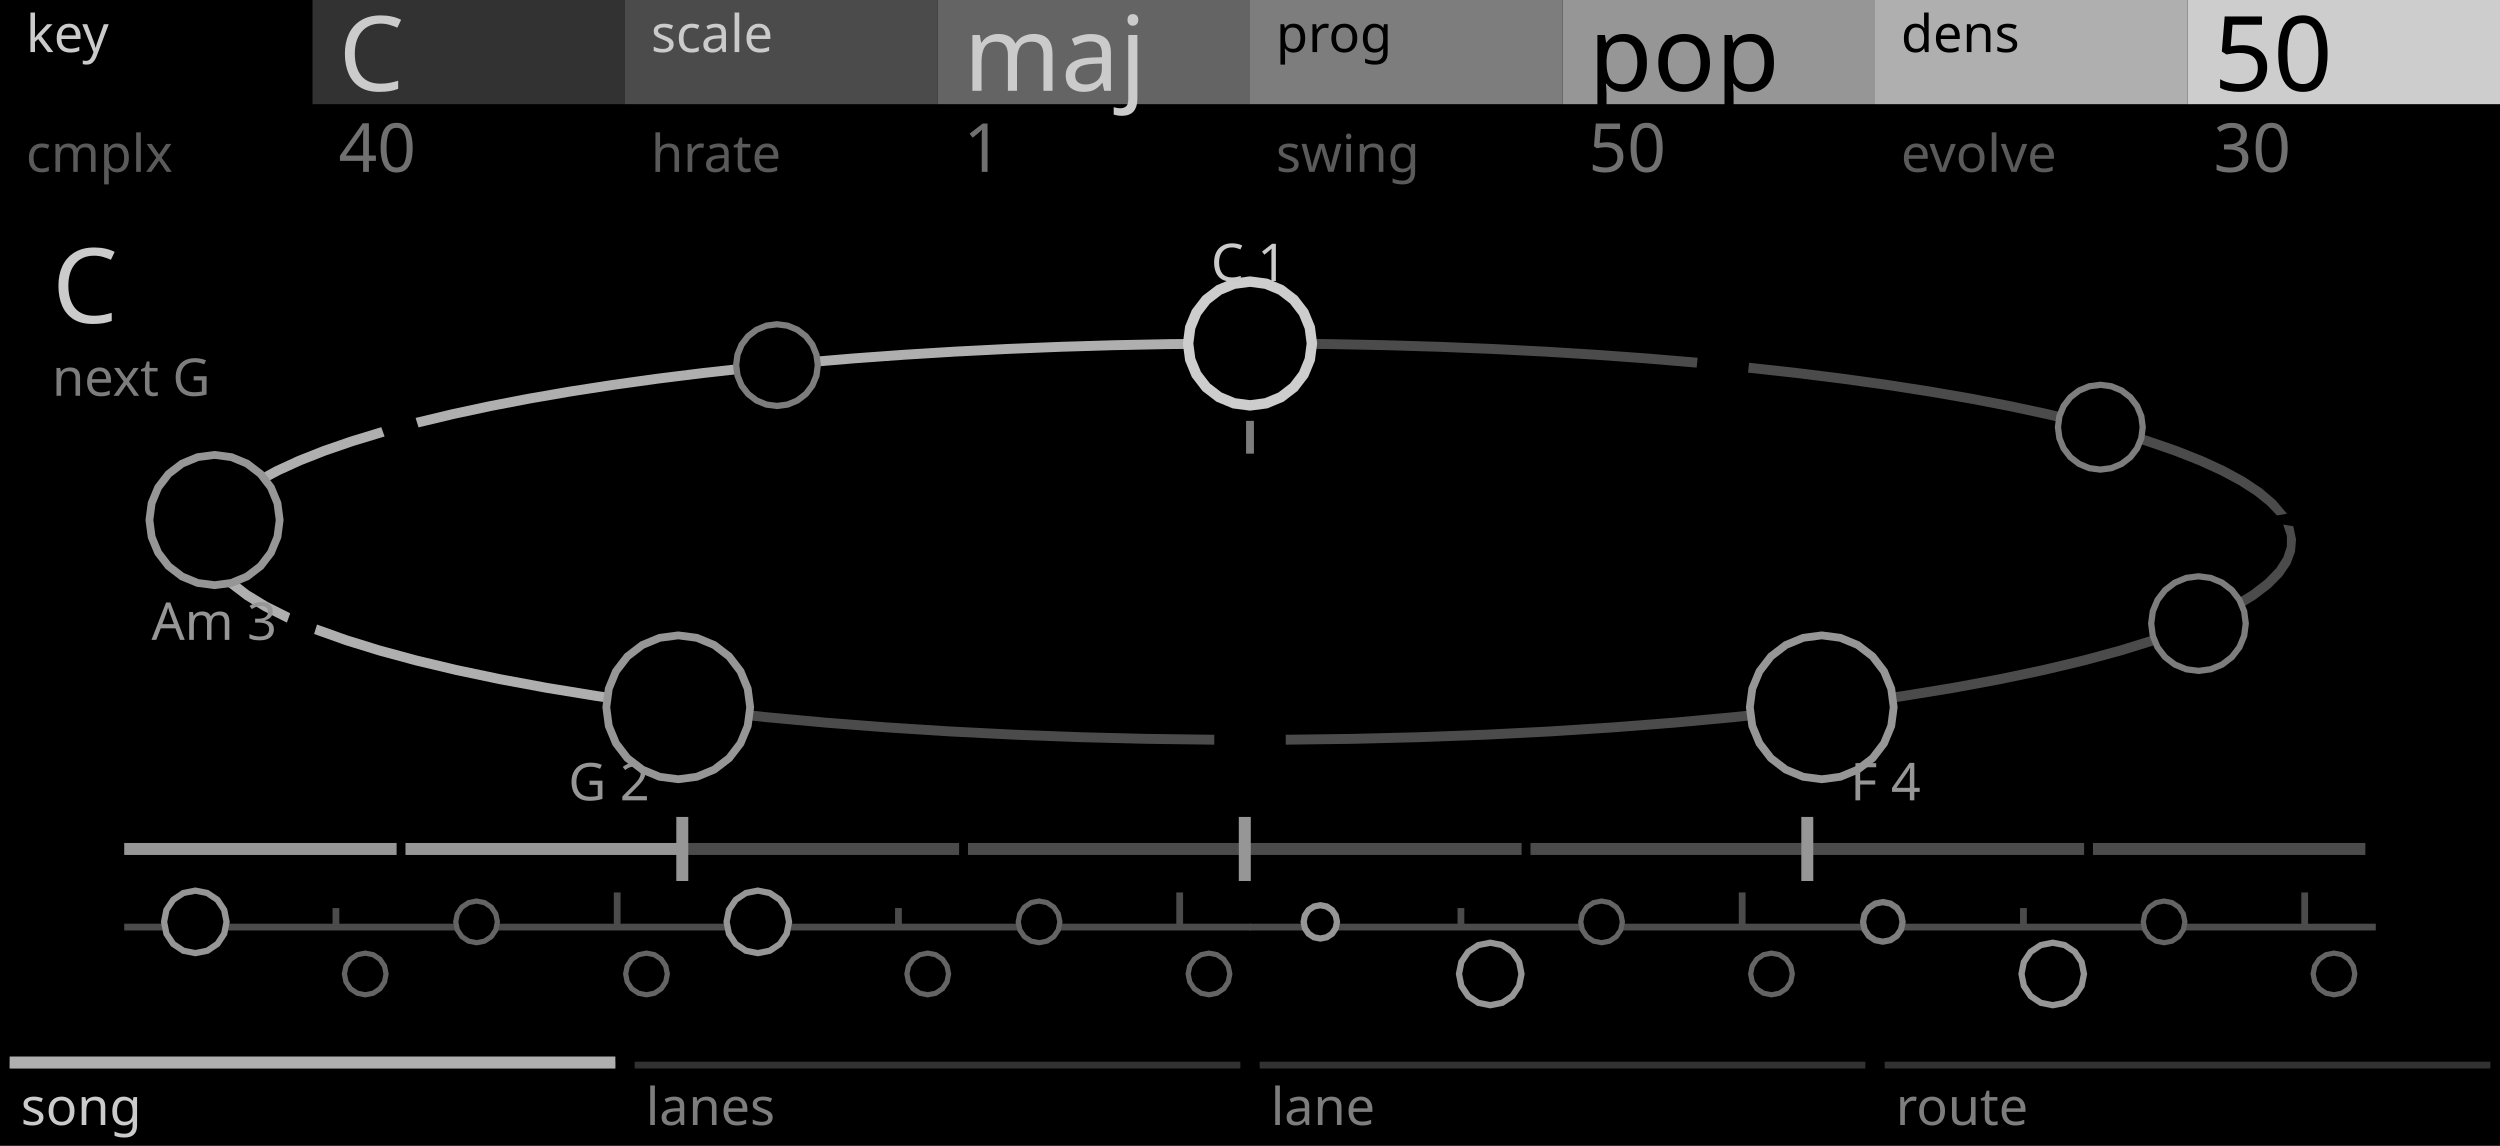
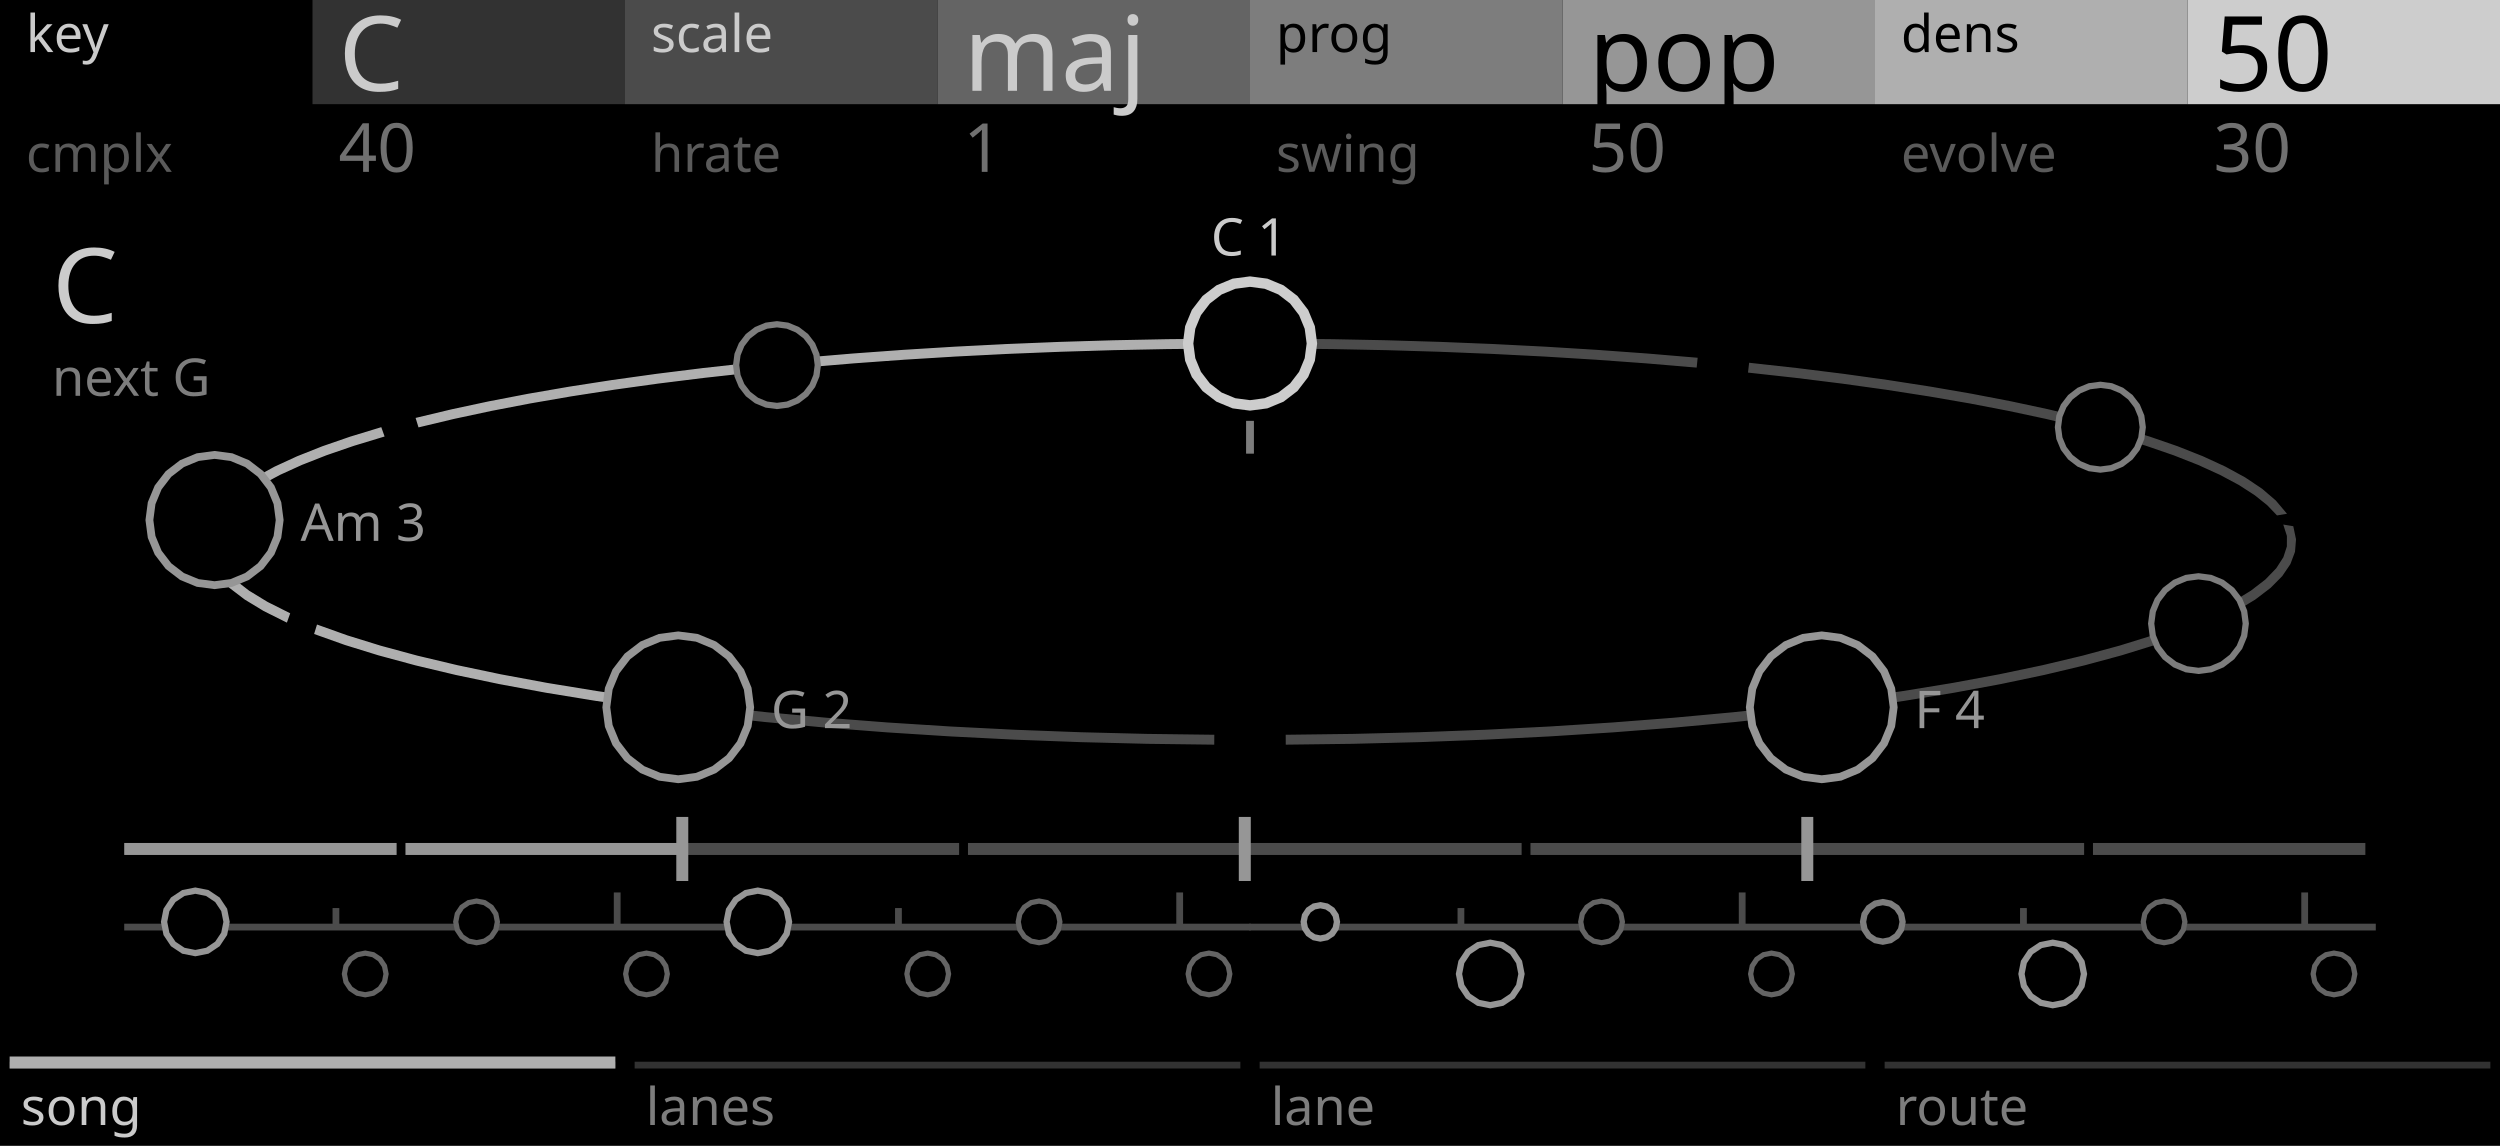
<svg xmlns="http://www.w3.org/2000/svg" width="480" height="220" viewBox="0 0 480 220">
  <g id="preview_canvas">
    <rect x="0" y="0" width="480" height="220" fill="#000000" stroke="none" />
  </g>
  <g id="preview_header">
    <rect x="0" y="0" width="60" height="20" fill="#000000" stroke="none" />
    <rect x="60" y="0" width="60" height="20" fill="#323232" stroke="none" />
    <rect x="120" y="0" width="60" height="20" fill="#4B4B4B" stroke="none" />
    <rect x="180" y="0" width="60" height="20" fill="#646464" stroke="none" />
    <rect x="240" y="0" width="60" height="20" fill="#7D7D7D" stroke="none" />
    <rect x="300" y="0" width="60" height="20" fill="#969696" stroke="none" />
    <rect x="360" y="0" width="60" height="20" fill="#AFAFAF" stroke="none" />
    <rect x="420" y="0" width="60" height="20" fill="#CDCDCD" stroke="none" />
    <text transform="matrix(1 0 0 1 5 10)" fill="#CBCBCB" stroke="none" font-family="UniversNextPro-Light" font-size="10px">key</text>
    <text transform="matrix(1 0 0 1 65 17.44)" fill="#CBCBCB" stroke="none" font-family="UniversNextPro-Light" font-size="20px">C</text>
    <text transform="matrix(1 0 0 1 5 33)" fill="#5A5A5A" stroke="none" font-family="UniversNextPro-Light" font-size="10px">cmplx</text>
    <text transform="matrix(1 0 0 1 65 33)" fill="#707070" stroke="none" font-family="UniversNextPro-Light" font-size="13px">40</text>
    <text transform="matrix(1 0 0 1 125 10)" fill="#CBCBCB" stroke="none" font-family="UniversNextPro-Light" font-size="10px">scale</text>
    <text transform="matrix(1 0 0 1 185 17.44)" fill="#CBCBCB" stroke="none" font-family="UniversNextPro-Light" font-size="20px">maj</text>
    <text transform="matrix(1 0 0 1 125 33)" fill="#5A5A5A" stroke="none" font-family="UniversNextPro-Light" font-size="10px">hrate</text>
    <text transform="matrix(1 0 0 1 185 33)" fill="#707070" stroke="none" font-family="UniversNextPro-Light" font-size="13px">1</text>
    <text transform="matrix(1 0 0 1 245 10)" fill="#000000" stroke="none" font-family="UniversNextPro-Light" font-size="10px">prog</text>
    <text transform="matrix(1 0 0 1 305 17.44)" fill="#000000" stroke="none" font-family="UniversNextPro-Light" font-size="20px">pop</text>
    <text transform="matrix(1 0 0 1 245 33)" fill="#5A5A5A" stroke="none" font-family="UniversNextPro-Light" font-size="10px">swing</text>
    <text transform="matrix(1 0 0 1 305 33)" fill="#707070" stroke="none" font-family="UniversNextPro-Light" font-size="13px">50</text>
    <text transform="matrix(1 0 0 1 365 10)" fill="#000000" stroke="none" font-family="UniversNextPro-Light" font-size="10px">dens</text>
    <text transform="matrix(1 0 0 1 425 17.44)" fill="#000000" stroke="none" font-family="UniversNextPro-Light" font-size="20px">50</text>
    <text transform="matrix(1 0 0 1 365 33)" fill="#5A5A5A" stroke="none" font-family="UniversNextPro-Light" font-size="10px">evolve</text>
    <text transform="matrix(1 0 0 1 425 33)" fill="#707070" stroke="none" font-family="UniversNextPro-Light" font-size="13px">30</text>
  </g>
  <path id="cond_palette_0" d="M 700 300 L 704 300 L 704 304 Z" fill="#000000" stroke="#000000" stroke-width="0.2" />
  <path id="cond_palette_1" d="M 708 300 L 712 300 L 712 304 Z" fill="#323232" stroke="#323232" stroke-width="0.3" />
  <path id="cond_palette_2" d="M 716 300 L 720 300 L 720 304 Z" fill="#4B4B4B" stroke="#4B4B4B" stroke-width="0.3" />
  <path id="cond_palette_3" d="M 724 300 L 728 300 L 728 304 Z" fill="#646464" stroke="#646464" stroke-width="0.3" />
  <path id="cond_palette_4" d="M 732 300 L 736 300 L 736 304 Z" fill="#7D7D7D" stroke="#7D7D7D" stroke-width="0.3" />
  <path id="cond_palette_5" d="M 740 300 L 744 300 L 744 304 Z" fill="#969696" stroke="#969696" stroke-width="0.3" />
  <path id="cond_palette_6" d="M 748 300 L 752 300 L 752 304 Z" fill="#AFAFAF" stroke="#AFAFAF" stroke-width="0.3" />
  <path id="cond_palette_7" d="M 756 300 L 760 300 L 760 304 Z" fill="#CDCDCD" stroke="#CDCDCD" stroke-width="0.3" />
  <path id="cond_palette_8" d="M 764 300 L 768 300 L 768 304 Z" fill="#000000" stroke="#4B4B4B" stroke-width="1" />
  <path id="cond_palette_9" d="M 772 300 L 776 300 L 776 304 Z" fill="#000000" stroke="#646464" stroke-width="1" />
  <path id="cond_palette_10" d="M 780 300 L 784 300 L 784 304 Z" fill="#000000" stroke="#7D7D7D" stroke-width="1.2" />
  <path id="cond_palette_11" d="M 788 300 L 792 300 L 792 304 Z" fill="#000000" stroke="#969696" stroke-width="1.2" />
  <path id="cond_palette_12" d="M 796 300 L 800 300 L 800 304 Z" fill="#000000" stroke="#AFAFAF" stroke-width="1.2" />
  <path id="cond_palette_13" d="M 804 300 L 808 300 L 808 304 Z" fill="#000000" stroke="#969696" stroke-width="1.5" />
  <path id="cond_palette_14" d="M 812 300 L 816 300 L 816 304 Z" fill="#000000" stroke="#CDCDCD" stroke-width="2" />
  <path id="cond_palette_15" d="M 820 300 L 824 300 L 824 304 Z" fill="#000000" stroke="#CDCDCD" stroke-width="1.2" />
  <path d="M 2 204 L 118 204 L 118 205 L 2 205 Z" fill="#323232" stroke="#323232" stroke-width="0.3" />
  <path d="M 122 204 L 238 204 L 238 205 L 122 205 Z" fill="#323232" stroke="#323232" stroke-width="0.3" />
  <path d="M 242 204 L 358 204 L 358 205 L 242 205 Z" fill="#323232" stroke="#323232" stroke-width="0.3" />
  <path d="M 362 204 L 478 204 L 478 205 L 362 205 Z" fill="#323232" stroke="#323232" stroke-width="0.3" />
  <path id="cond_node_8" transform="matrix(1 0 0 1 245.635 65.168)" d="M 0 0 L 10.319 0.106 L 20.6 0.313 L 30.82 0.622 L 40.955 1.031 L 50.98 1.54 L 60.87 2.148 L 70.602 2.855 L 80.151 3.659 L 79.989 5.251 L 70.462 4.449 L 60.75 3.744 L 50.879 3.137 L 40.873 2.629 L 30.757 2.221 L 20.555 1.913 L 10.292 1.706 L -0.01 1.6 Z" fill="#4B4B4B" stroke="#4B4B4B" stroke-width="0.3" />
  <path id="cond_node_9" transform="matrix(1 0 0 1 335.967 69.815)" d="M 0 0 L 9.087 1.004 L 17.915 2.102 L 26.458 3.29 L 34.693 4.569 L 42.593 5.935 L 50.136 7.387 L 57.295 8.921 L 64.047 10.536 L 63.578 12.066 L 56.877 10.466 L 49.763 8.943 L 42.26 7.5 L 34.394 6.141 L 26.191 4.868 L 17.676 3.684 L 8.875 2.59 L -0.187 1.589 Z" fill="#4B4B4B" stroke="#4B4B4B" stroke-width="0.3" />
  <path id="cond_node_10" transform="matrix(1 0 0 1 406.887 82.201)" d="M 0 0 L 5.824 1.774 L 11.169 3.622 L 16.013 5.541 L 20.336 7.533 L 24.117 9.6 L 27.335 11.751 L 29.956 13.998 L 31.934 16.341 L 30.355 16.602 L 28.508 14.678 L 26.071 12.733 L 23.036 10.779 L 19.41 8.838 L 15.216 6.929 L 10.476 5.064 L 5.218 3.255 L -0.534 1.508 Z" fill="#4B4B4B" stroke="#4B4B4B" stroke-width="0.3" />
  <path id="cond_node_11" transform="matrix(1 0 0 1 440.183 101.164)" d="M 0 0 L 0.502 2.399 L 0.31 4.756 L -0.56 7.07 L -2.106 9.35 L -4.335 11.601 L -7.254 13.824 L -10.869 16.015 L -15.181 18.169 L -15.715 16.661 L -11.475 14.535 L -7.947 12.382 L -5.132 10.214 L -3.031 8.045 L -1.641 5.891 L -0.953 3.774 L -0.946 1.719 L -1.579 -0.261 Z" fill="#4B4B4B" stroke="#4B4B4B" stroke-width="0.3" />
  <path id="cond_node_12" transform="matrix(1 0 0 1 419.507 121.632)" d="M 0 0 L -5.756 2.052 L -12.189 4.043 L -19.286 5.965 L -27.027 7.807 L -35.391 9.563 L -44.352 11.224 L -53.881 12.781 L -63.943 14.227 L -64.13 12.638 L -54.093 11.195 L -44.591 9.642 L -35.658 7.986 L -27.326 6.236 L -19.619 4.4 L -12.562 2.487 L -6.174 0.508 L -0.469 -1.53 Z" fill="#4B4B4B" stroke="#4B4B4B" stroke-width="0.3" />
  <path id="cond_node_13" transform="matrix(1 0 0 1 344.023 137.301)" d="M 0 0 L -11.053 1.189 L -22.514 2.246 L -34.335 3.163 L -46.465 3.937 L -58.853 4.563 L -71.444 5.038 L -84.181 5.358 L -97.009 5.522 L -97.018 3.922 L -84.209 3.758 L -71.489 3.439 L -58.916 2.965 L -46.546 2.34 L -34.435 1.567 L -22.634 0.65 L -11.194 -0.405 L -0.162 -1.592 Z" fill="#4B4B4B" stroke="#4B4B4B" stroke-width="0.3" />
  <path id="cond_node_14" transform="matrix(1 0 0 1 232.986 142.823)" d="M 0 0 L -12.827 -0.164 L -25.565 -0.484 L -38.156 -0.959 L -50.544 -1.585 L -62.674 -2.359 L -74.495 -3.277 L -85.955 -4.333 L -97.009 -5.522 L -96.847 -7.114 L -85.815 -5.927 L -74.375 -4.872 L -62.574 -3.956 L -50.462 -3.183 L -38.093 -2.558 L -25.52 -2.084 L -12.8 -1.764 L 0.01 -1.6 Z" fill="#4B4B4B" stroke="#4B4B4B" stroke-width="0.3" />
  <path id="cond_node_15" transform="matrix(1 0 0 1 124.436 135.86)" d="M 0 0 L -10.062 -1.446 L -19.591 -3.003 L -28.552 -4.664 L -36.916 -6.42 L -44.657 -8.263 L -51.754 -10.184 L -58.187 -12.175 L -63.943 -14.227 L -63.474 -15.757 L -57.769 -13.719 L -51.381 -11.74 L -44.324 -9.827 L -36.617 -7.992 L -28.285 -6.241 L -19.352 -4.585 L -9.85 -3.032 L 0.187 -1.589 Z" fill="#AFAFAF" stroke="#AFAFAF" stroke-width="0.3" />
  <path id="cond_node_16" transform="matrix(1 0 0 1 54.998 119.334)" d="M 0 0 L -4.311 -2.154 L -7.926 -4.345 L -10.846 -6.568 L -13.075 -8.819 L -14.621 -11.099 L -15.49 -13.413 L -15.682 -15.77 L -15.181 -18.169 L -13.602 -18.43 L -14.234 -16.45 L -14.227 -14.395 L -13.539 -12.278 L -12.149 -10.125 L -10.049 -7.956 L -7.234 -5.788 L -3.705 -3.635 L 0.534 -1.508 Z" fill="#AFAFAF" stroke="#AFAFAF" stroke-width="0.3" />
  <path id="cond_node_17" transform="matrix(1 0 0 1 41.179 98.542)" d="M 0 0 L 1.978 -2.343 L 4.599 -4.589 L 7.816 -6.741 L 11.598 -8.808 L 15.921 -10.799 L 20.765 -12.719 L 26.11 -14.566 L 31.934 -16.341 L 32.468 -14.832 L 26.716 -13.085 L 21.457 -11.276 L 16.718 -9.412 L 12.523 -7.503 L 8.898 -5.562 L 5.862 -3.607 L 3.426 -1.662 L 1.579 0.261 Z" fill="#AFAFAF" stroke="#AFAFAF" stroke-width="0.3" />
  <path id="cond_node_18" transform="matrix(1 0 0 1 79.986 80.351)" d="M 0 0 L 6.752 -1.615 L 13.911 -3.149 L 21.454 -4.601 L 29.354 -5.967 L 37.589 -7.245 L 46.133 -8.434 L 54.96 -9.532 L 64.047 -10.536 L 64.234 -8.947 L 55.172 -7.946 L 46.371 -6.852 L 37.856 -5.668 L 29.653 -4.395 L 21.787 -3.036 L 14.284 -1.593 L 7.17 -0.07 L 0.469 1.53 Z" fill="#AFAFAF" stroke="#AFAFAF" stroke-width="0.3" />
  <path id="cond_node_19" transform="matrix(1 0 0 1 154.213 68.828)" d="M 0 0 L 9.549 -0.804 L 19.281 -1.511 L 29.172 -2.12 L 39.197 -2.629 L 49.331 -3.038 L 59.551 -3.346 L 69.833 -3.553 L 80.151 -3.659 L 80.161 -2.059 L 69.86 -1.954 L 59.596 -1.747 L 49.394 -1.439 L 39.278 -1.031 L 29.272 -0.523 L 19.401 0.084 L 9.69 0.789 L 0.162 1.592 Z" fill="#AFAFAF" stroke="#AFAFAF" stroke-width="0.3" />
  <path id="cond_node_24" transform="matrix(1 0 0 1 24 160)" d="M 0 2 L 52 2 L 52 4 L 0 4 Z" fill="#969696" stroke="#969696" stroke-width="0.3" />
  <path id="cond_node_25" transform="matrix(1 0 0 1 78 160)" d="M 0 2 L 52 2 L 52 4 L 0 4 Z" fill="#969696" stroke="#969696" stroke-width="0.3" />
  <path id="cond_node_26" transform="matrix(1 0 0 1 132 160)" d="M 0 2 L 52 2 L 52 4 L 0 4 Z" fill="#4B4B4B" stroke="#4B4B4B" stroke-width="0.3" />
  <path id="cond_node_27" transform="matrix(1 0 0 1 186 160)" d="M 0 2 L 52 2 L 52 4 L 0 4 Z" fill="#4B4B4B" stroke="#4B4B4B" stroke-width="0.3" />
  <path id="cond_node_28" transform="matrix(1 0 0 1 240 160)" d="M 0 2 L 52 2 L 52 4 L 0 4 Z" fill="#4B4B4B" stroke="#4B4B4B" stroke-width="0.3" />
  <path id="cond_node_29" transform="matrix(1 0 0 1 294 160)" d="M 0 2 L 52 2 L 52 4 L 0 4 Z" fill="#4B4B4B" stroke="#4B4B4B" stroke-width="0.3" />
  <path id="cond_node_30" transform="matrix(1 0 0 1 348 160)" d="M 0 2 L 52 2 L 52 4 L 0 4 Z" fill="#4B4B4B" stroke="#4B4B4B" stroke-width="0.3" />
  <path id="cond_node_31" transform="matrix(1 0 0 1 402 160)" d="M 0 2 L 52 2 L 52 4 L 0 4 Z" fill="#4B4B4B" stroke="#4B4B4B" stroke-width="0.3" />
  <path id="cond_node_64" transform="matrix(1 0 0 1 24 177.5)" d="M 0 0 L 13 0 L 13 -3 L 14 -3 L 14 0 L 40 0 L 40 -3 L 41 -3 L 41 0 L 67 0 L 67 -3 L 68 -3 L 68 0 L 94 0 L 94 -6 L 95 -6 L 95 0 L 121 0 L 121 -3 L 122 -3 L 122 0 L 148 0 L 148 -3 L 149 -3 L 149 0 L 175 0 L 175 -3 L 176 -3 L 176 0 L 202 0 L 202 -6 L 203 -6 L 203 0 L 216 0 L 216 1 L 0 1 Z" fill="#4B4B4B" stroke="#4B4B4B" stroke-width="0.3" />
  <path id="cond_node_65" transform="matrix(1 0 0 1 240 177.5)" d="M 0 0 L 13 0 L 13 -3 L 14 -3 L 14 0 L 40 0 L 40 -3 L 41 -3 L 41 0 L 67 0 L 67 -3 L 68 -3 L 68 0 L 94 0 L 94 -6 L 95 -6 L 95 0 L 121 0 L 121 -3 L 122 -3 L 122 0 L 148 0 L 148 -3 L 149 -3 L 149 0 L 175 0 L 175 -3 L 176 -3 L 176 0 L 202 0 L 202 -6 L 203 -6 L 203 0 L 216 0 L 216 1 L 0 1 Z" fill="#4B4B4B" stroke="#4B4B4B" stroke-width="0.3" />
  <path id="cond_node_82" transform="matrix(1 0 0 1 240 65.953)" d="M 0 -11.884 L 3.076 -11.479 L 5.942 -10.292 L 8.403 -8.403 L 10.292 -5.942 L 11.479 -3.076 L 11.884 0 L 11.479 3.076 L 10.292 5.942 L 8.403 8.403 L 5.942 10.292 L 3.076 11.479 L 0 11.884 L -3.076 11.479 L -5.942 10.292 L -8.403 8.403 L -10.292 5.942 L -11.479 3.076 L -11.884 0 L -11.479 -3.076 L -10.292 -5.942 L -8.403 -8.403 L -5.942 -10.292 L -3.076 -11.479 Z" fill="#000000" stroke="#CDCDCD" stroke-width="2" />
  <path id="cond_node_83" transform="matrix(1 0 0 1 403.266 82.024)" d="M 0 -8.14 L 2.107 -7.863 L 4.07 -7.05 L 5.756 -5.756 L 7.05 -4.07 L 7.863 -2.107 L 8.14 0 L 7.863 2.107 L 7.05 4.07 L 5.756 5.756 L 4.07 7.05 L 2.107 7.863 L 0 8.14 L -2.107 7.863 L -4.07 7.05 L -5.756 5.756 L -7.05 4.07 L -7.863 2.107 L -8.14 0 L -7.863 -2.107 L -7.05 -4.07 L -5.756 -5.756 L -4.07 -7.05 L -2.107 -7.863 Z" fill="#000000" stroke="#7D7D7D" stroke-width="1.2" />
  <path id="cond_node_84" transform="matrix(1 0 0 1 422.107 119.73)" d="M 0 -9.08 L 2.35 -8.77 L 4.54 -7.863 L 6.42 -6.42 L 7.863 -4.54 L 8.77 -2.35 L 9.08 0 L 8.77 2.35 L 7.863 4.54 L 6.42 6.42 L 4.54 7.863 L 2.35 8.77 L 0 9.08 L -2.35 8.77 L -4.54 7.863 L -6.42 6.42 L -7.863 4.54 L -8.77 2.35 L -9.08 0 L -8.77 -2.35 L -7.863 -4.54 L -6.42 -6.42 L -4.54 -7.863 L -2.35 -8.77 Z" fill="#000000" stroke="#7D7D7D" stroke-width="1.2" />
  <path id="cond_node_85" transform="matrix(1 0 0 1 349.777 135.803)" d="M 0 -13.81 L 3.574 -13.339 L 6.905 -11.96 L 9.765 -9.765 L 11.96 -6.905 L 13.339 -3.574 L 13.81 0 L 13.339 3.574 L 11.96 6.905 L 9.765 9.765 L 6.905 11.96 L 3.574 13.339 L 0 13.81 L -3.574 13.339 L -6.905 11.96 L -9.765 9.765 L -11.96 6.905 L -13.339 3.574 L -13.81 0 L -13.339 -3.574 L -11.96 -6.905 L -9.765 -9.765 L -6.905 -11.96 L -3.574 -13.339 Z" fill="#000000" stroke="#969696" stroke-width="1.5" />
  <path id="cond_node_86" transform="matrix(1 0 0 1 130.223 135.803)" d="M 0 -13.81 L 3.574 -13.339 L 6.905 -11.96 L 9.765 -9.765 L 11.96 -6.905 L 13.339 -3.574 L 13.81 0 L 13.339 3.574 L 11.96 6.905 L 9.765 9.765 L 6.905 11.96 L 3.574 13.339 L 0 13.81 L -3.574 13.339 L -6.905 11.96 L -9.765 9.765 L -11.96 6.905 L -13.339 3.574 L -13.81 0 L -13.339 -3.574 L -11.96 -6.905 L -9.765 -9.765 L -6.905 -11.96 L -3.574 -13.339 Z" fill="#000000" stroke="#969696" stroke-width="1.5" />
  <path id="cond_node_87" transform="matrix(1 0 0 1 41.192 99.849)" d="M 0 -12.505 L 3.237 -12.079 L 6.253 -10.83 L 8.842 -8.842 L 10.83 -6.253 L 12.079 -3.237 L 12.505 0 L 12.079 3.237 L 10.83 6.253 L 8.842 8.842 L 6.253 10.83 L 3.237 12.079 L 0 12.505 L -3.237 12.079 L -6.253 10.83 L -8.842 8.842 L -10.83 6.253 L -12.079 3.237 L -12.505 0 L -12.079 -3.237 L -10.83 -6.253 L -8.842 -8.842 L -6.253 -10.83 L -3.237 -12.079 Z" fill="#000000" stroke="#969696" stroke-width="1.5" />
  <path id="cond_node_88" transform="matrix(1 0 0 1 149.178 70.102)" d="M 0 -7.843 L 2.03 -7.576 L 3.922 -6.793 L 5.546 -5.546 L 6.793 -3.922 L 7.576 -2.03 L 7.843 0 L 7.576 2.03 L 6.793 3.922 L 5.546 5.546 L 3.922 6.793 L 2.03 7.576 L 0 7.843 L -2.03 7.576 L -3.922 6.793 L -5.546 5.546 L -6.793 3.922 L -7.576 2.03 L -7.843 0 L -7.576 -2.03 L -6.793 -3.922 L -5.546 -5.546 L -3.922 -6.793 L -2.03 -7.576 Z" fill="#000000" stroke="#7D7D7D" stroke-width="1.2" />
  <path id="cond_node_89" transform="matrix(1 0 0 1 37.5 177)" d="M 0 -6 L 2.296 -5.543 L 4.243 -4.243 L 5.543 -2.296 L 6 0 L 5.543 2.296 L 4.243 4.243 L 2.296 5.543 L 0 6 L -2.296 5.543 L -4.243 4.243 L -5.543 2.296 L -6 0 L -5.543 -2.296 L -4.243 -4.243 L -2.296 -5.543 Z" fill="#000000" stroke="#969696" stroke-width="1.2" />
  <path id="cond_node_90" transform="matrix(1 0 0 1 70.125 187)" d="M 0 -4 L 1.531 -3.696 L 2.828 -2.828 L 3.696 -1.531 L 4 0 L 3.696 1.531 L 2.828 2.828 L 1.531 3.696 L 0 4 L -1.531 3.696 L -2.828 2.828 L -3.696 1.531 L -4 0 L -3.696 -1.531 L -2.828 -2.828 L -1.531 -3.696 Z" fill="#000000" stroke="#646464" stroke-width="1" />
  <path id="cond_node_91" transform="matrix(1 0 0 1 91.5 177)" d="M 0 -4 L 1.531 -3.696 L 2.828 -2.828 L 3.696 -1.531 L 4 0 L 3.696 1.531 L 2.828 2.828 L 1.531 3.696 L 0 4 L -1.531 3.696 L -2.828 2.828 L -3.696 1.531 L -4 0 L -3.696 -1.531 L -2.828 -2.828 L -1.531 -3.696 Z" fill="#000000" stroke="#646464" stroke-width="1" />
  <path id="cond_node_92" transform="matrix(1 0 0 1 124.125 187)" d="M 0 -4 L 1.531 -3.696 L 2.828 -2.828 L 3.696 -1.531 L 4 0 L 3.696 1.531 L 2.828 2.828 L 1.531 3.696 L 0 4 L -1.531 3.696 L -2.828 2.828 L -3.696 1.531 L -4 0 L -3.696 -1.531 L -2.828 -2.828 L -1.531 -3.696 Z" fill="#000000" stroke="#646464" stroke-width="1" />
  <path id="cond_node_93" transform="matrix(1 0 0 1 145.5 177)" d="M 0 -6 L 2.296 -5.543 L 4.243 -4.243 L 5.543 -2.296 L 6 0 L 5.543 2.296 L 4.243 4.243 L 2.296 5.543 L 0 6 L -2.296 5.543 L -4.243 4.243 L -5.543 2.296 L -6 0 L -5.543 -2.296 L -4.243 -4.243 L -2.296 -5.543 Z" fill="#000000" stroke="#969696" stroke-width="1.2" />
  <path id="cond_node_94" transform="matrix(1 0 0 1 178.125 187)" d="M 0 -4 L 1.531 -3.696 L 2.828 -2.828 L 3.696 -1.531 L 4 0 L 3.696 1.531 L 2.828 2.828 L 1.531 3.696 L 0 4 L -1.531 3.696 L -2.828 2.828 L -3.696 1.531 L -4 0 L -3.696 -1.531 L -2.828 -2.828 L -1.531 -3.696 Z" fill="#000000" stroke="#646464" stroke-width="1" />
  <path id="cond_node_95" transform="matrix(1 0 0 1 199.5 177)" d="M 0 -4 L 1.531 -3.696 L 2.828 -2.828 L 3.696 -1.531 L 4 0 L 3.696 1.531 L 2.828 2.828 L 1.531 3.696 L 0 4 L -1.531 3.696 L -2.828 2.828 L -3.696 1.531 L -4 0 L -3.696 -1.531 L -2.828 -2.828 L -1.531 -3.696 Z" fill="#000000" stroke="#646464" stroke-width="1" />
  <path id="cond_node_96" transform="matrix(1 0 0 1 232.125 187)" d="M 0 -4 L 1.531 -3.696 L 2.828 -2.828 L 3.696 -1.531 L 4 0 L 3.696 1.531 L 2.828 2.828 L 1.531 3.696 L 0 4 L -1.531 3.696 L -2.828 2.828 L -3.696 1.531 L -4 0 L -3.696 -1.531 L -2.828 -2.828 L -1.531 -3.696 Z" fill="#000000" stroke="#646464" stroke-width="1" />
  <path id="cond_node_97" transform="matrix(1 0 0 1 253.5 177)" d="M 0 -3.2 L 1.225 -2.956 L 2.263 -2.263 L 2.956 -1.225 L 3.2 0 L 2.956 1.225 L 2.263 2.263 L 1.225 2.956 L 0 3.2 L -1.225 2.956 L -2.263 2.263 L -2.956 1.225 L -3.2 0 L -2.956 -1.225 L -2.263 -2.263 L -1.225 -2.956 Z" fill="#000000" stroke="#969696" stroke-width="1.2" />
  <path id="cond_node_98" transform="matrix(1 0 0 1 286.125 187)" d="M 0 -6 L 2.296 -5.543 L 4.243 -4.243 L 5.543 -2.296 L 6 0 L 5.543 2.296 L 4.243 4.243 L 2.296 5.543 L 0 6 L -2.296 5.543 L -4.243 4.243 L -5.543 2.296 L -6 0 L -5.543 -2.296 L -4.243 -4.243 L -2.296 -5.543 Z" fill="#000000" stroke="#969696" stroke-width="1.2" />
  <path id="cond_node_99" transform="matrix(1 0 0 1 307.5 177)" d="M 0 -4 L 1.531 -3.696 L 2.828 -2.828 L 3.696 -1.531 L 4 0 L 3.696 1.531 L 2.828 2.828 L 1.531 3.696 L 0 4 L -1.531 3.696 L -2.828 2.828 L -3.696 1.531 L -4 0 L -3.696 -1.531 L -2.828 -2.828 L -1.531 -3.696 Z" fill="#000000" stroke="#646464" stroke-width="1" />
  <path id="cond_node_100" transform="matrix(1 0 0 1 340.125 187)" d="M 0 -4 L 1.531 -3.696 L 2.828 -2.828 L 3.696 -1.531 L 4 0 L 3.696 1.531 L 2.828 2.828 L 1.531 3.696 L 0 4 L -1.531 3.696 L -2.828 2.828 L -3.696 1.531 L -4 0 L -3.696 -1.531 L -2.828 -2.828 L -1.531 -3.696 Z" fill="#000000" stroke="#646464" stroke-width="1" />
  <path id="cond_node_101" transform="matrix(1 0 0 1 361.5 177)" d="M 0 -3.8 L 1.454 -3.511 L 2.687 -2.687 L 3.511 -1.454 L 3.8 0 L 3.511 1.454 L 2.687 2.687 L 1.454 3.511 L 0 3.8 L -1.454 3.511 L -2.687 2.687 L -3.511 1.454 L -3.8 0 L -3.511 -1.454 L -2.687 -2.687 L -1.454 -3.511 Z" fill="#000000" stroke="#7D7D7D" stroke-width="1.2" />
  <path id="cond_node_102" transform="matrix(1 0 0 1 394.125 187)" d="M 0 -6 L 2.296 -5.543 L 4.243 -4.243 L 5.543 -2.296 L 6 0 L 5.543 2.296 L 4.243 4.243 L 2.296 5.543 L 0 6 L -2.296 5.543 L -4.243 4.243 L -5.543 2.296 L -6 0 L -5.543 -2.296 L -4.243 -4.243 L -2.296 -5.543 Z" fill="#000000" stroke="#969696" stroke-width="1.2" />
  <path id="cond_node_103" transform="matrix(1 0 0 1 415.5 177)" d="M 0 -4 L 1.531 -3.696 L 2.828 -2.828 L 3.696 -1.531 L 4 0 L 3.696 1.531 L 2.828 2.828 L 1.531 3.696 L 0 4 L -1.531 3.696 L -2.828 2.828 L -3.696 1.531 L -4 0 L -3.696 -1.531 L -2.828 -2.828 L -1.531 -3.696 Z" fill="#000000" stroke="#646464" stroke-width="1" />
  <path id="cond_node_104" transform="matrix(1 0 0 1 448.125 187)" d="M 0 -4 L 1.531 -3.696 L 2.828 -2.828 L 3.696 -1.531 L 4 0 L 3.696 1.531 L 2.828 2.828 L 1.531 3.696 L 0 4 L -1.531 3.696 L -2.828 2.828 L -3.696 1.531 L -4 0 L -3.696 -1.531 L -2.828 -2.828 L -1.531 -3.696 Z" fill="#000000" stroke="#646464" stroke-width="1" />
  <path id="cond_node_222" transform="matrix(1 0 0 1 131 157)" d="M -1 0 L 1 0 L 1 12 L -1 12 Z" fill="#969696" stroke="#969696" stroke-width="0.3" />
  <path id="cond_node_223" transform="matrix(1 0 0 1 239 157)" d="M -1 0 L 1 0 L 1 12 L -1 12 Z" fill="#969696" stroke="#969696" stroke-width="0.3" />
  <path id="cond_node_224" transform="matrix(1 0 0 1 347 157)" d="M -1 0 L 1 0 L 1 12 L -1 12 Z" fill="#969696" stroke="#969696" stroke-width="0.3" />
  <path id="cond_node_230" transform="matrix(1 0 0 1 240 65.953)" d="M -0.6 15 L 0.6 15 L 0.6 21 L -0.6 21 Z" fill="#7D7D7D" stroke="#7D7D7D" stroke-width="0.3" />
  <path id="cond_node_243" transform="matrix(1 0 0 1 2 203)" d="M 0 0 L 116 0 L 116 2 L 0 2 Z" fill="#AFAFAF" stroke="#AFAFAF" stroke-width="0.3" />
  <text id="cond_text_16" transform="matrix(1 0 0 1 4 216)" fill="#CBCBCB" stroke="none" font-family="UniversNextPro-Light" font-size="10px">song</text>
  <text id="cond_text_17" transform="matrix(1 0 0 1 124 216)" fill="#7D7D7D" stroke="none" font-family="UniversNextPro-Light" font-size="10px">lanes</text>
  <text id="cond_text_18" transform="matrix(1 0 0 1 244 216)" fill="#7D7D7D" stroke="none" font-family="UniversNextPro-Light" font-size="10px">lane</text>
  <text id="cond_text_19" transform="matrix(1 0 0 1 364 216)" fill="#7D7D7D" stroke="none" font-family="UniversNextPro-Light" font-size="10px">route</text>
-   <text id="cond_text_20" transform="matrix(1 0 0 1 232.5 53.953)" fill="#CBCBCB" stroke="none" font-family="UniversNextPro-Light" font-size="10px">C 1</text>
-   <text id="cond_text_23" transform="matrix(1 0 0 1 355.277 153.66)" fill="#969696" stroke="none" font-family="UniversNextPro-Light" font-size="10px">F 4</text>
-   <text id="cond_text_24" transform="matrix(1 0 0 1 109.123 153.66)" fill="#969696" stroke="none" font-family="UniversNextPro-Light" font-size="10px">G 2</text>
-   <text id="cond_text_25" transform="matrix(1 0 0 1 29.092 122.849)" fill="#969696" stroke="none" font-family="UniversNextPro-Light" font-size="10px">Am 3</text>
+   <text id="cond_text_20" transform="matrix(1 0 0 1 232.5 49.069)" fill="#CBCBCB" stroke="none" font-family="UniversNextPro-Light" font-size="10px">C 1</text>
+   <text id="cond_text_23" transform="matrix(1 0 0 1 367.587 139.803)" fill="#969696" stroke="none" font-family="UniversNextPro-Light" font-size="10px">F 4</text>
+   <text id="cond_text_24" transform="matrix(1 0 0 1 148.033 139.803)" fill="#969696" stroke="none" font-family="UniversNextPro-Light" font-size="10px">G 2</text>
+   <text id="cond_text_25" transform="matrix(1 0 0 1 57.697 103.849)" fill="#969696" stroke="none" font-family="UniversNextPro-Light" font-size="10px">Am 3</text>
  <text id="cond_text_27" transform="matrix(1 0 0 1 10 62)" fill="#CBCBCB" stroke="none" font-family="UniversNextPro-Light" font-size="20px">C</text>
  <text id="cond_text_28" transform="matrix(1 0 0 1 10 76)" fill="#7D7D7D" stroke="none" font-family="UniversNextPro-Light" font-size="10px">next G</text>
</svg>
